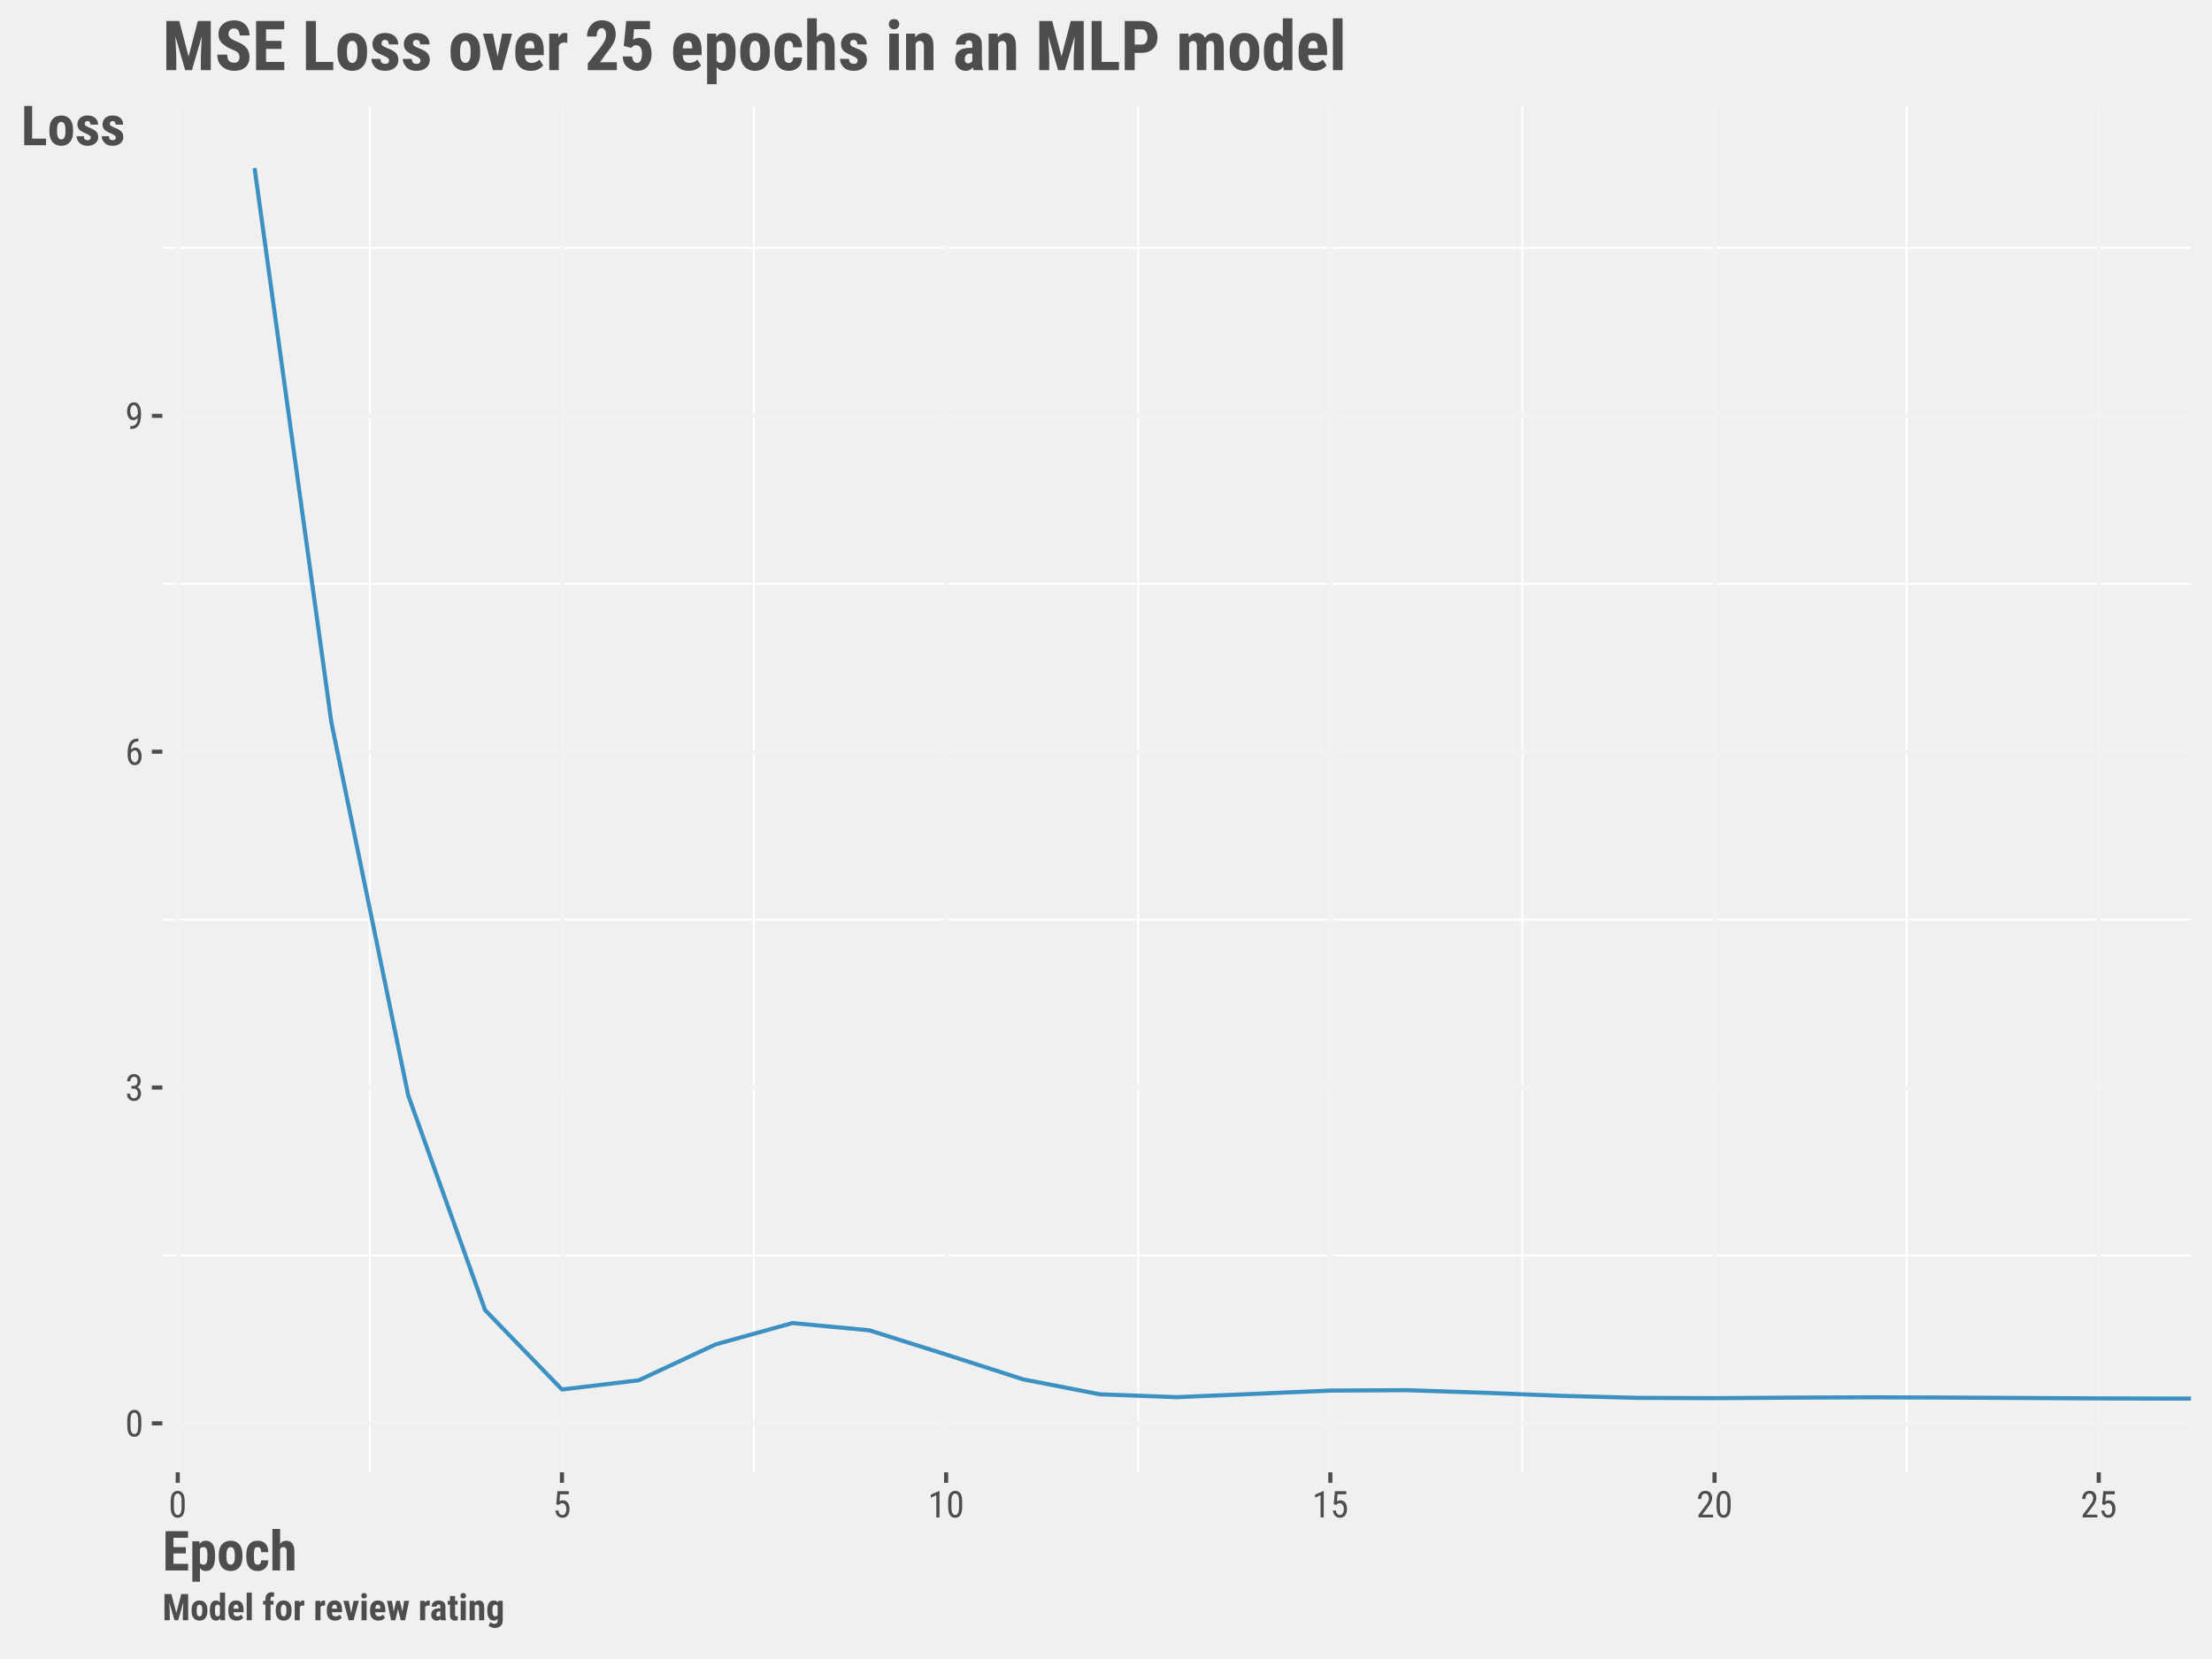
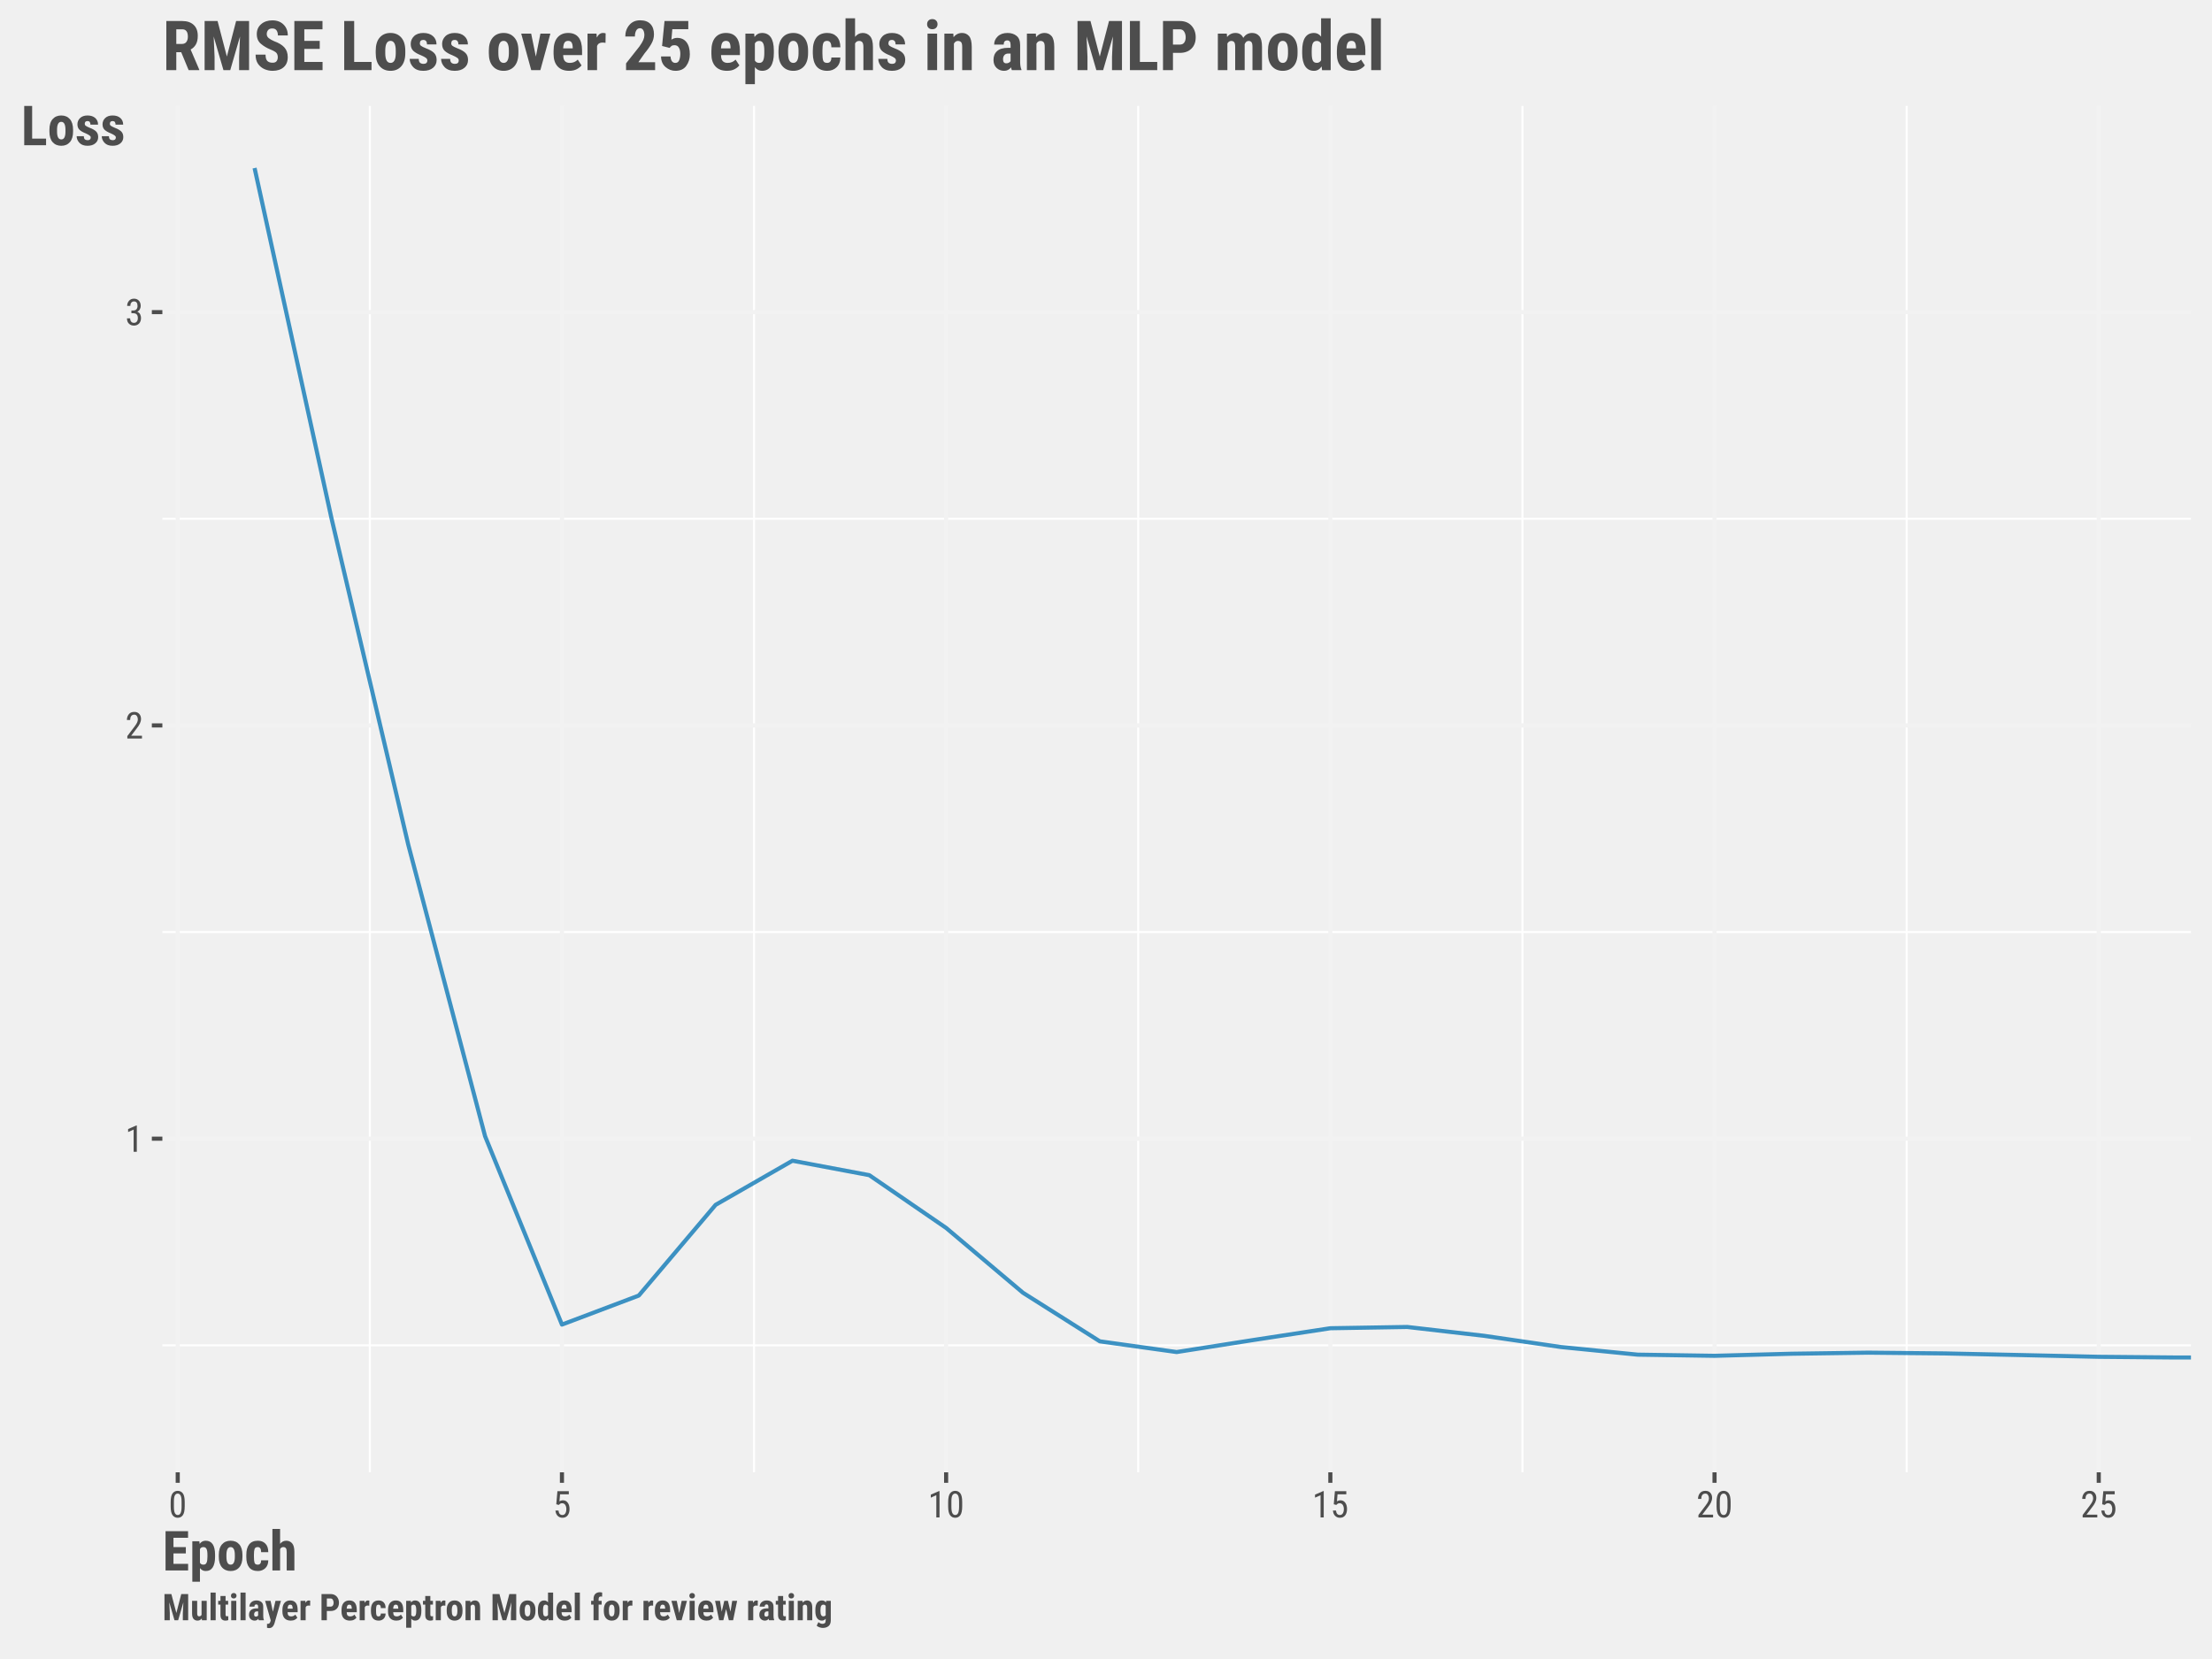
<svg xmlns="http://www.w3.org/2000/svg" class="svglite" width="576.00pt" height="432.00pt" viewBox="0 0 576.00 432.00">
  <defs>
    <style type="text/css">
    .svglite line, .svglite polyline, .svglite polygon, .svglite path, .svglite rect, .svglite circle {
      fill: none;
      stroke: #000000;
      stroke-linecap: round;
      stroke-linejoin: round;
      stroke-miterlimit: 10.00;
    }
    .svglite text {
      white-space: pre;
    }
  </style>
  </defs>
  <rect width="100%" height="100%" style="stroke: none; fill: none;" />
  <defs>
    <clipPath id="cpMC4wMHw1NzYuMDB8MC4wMHw0MzIuMDA=">
      <rect x="0.00" y="0.00" width="576.00" height="432.00" />
    </clipPath>
  </defs>
  <g clip-path="url(#cpMC4wMHw1NzYuMDB8MC4wMHw0MzIuMDA=)">
    <rect x="0.00" y="0" width="576.00" height="432.00" style="stroke-width: 1.07; stroke: none;" />
  </g>
  <defs>
    <clipPath id="cpNDIuMjh8NTcwLjUyfDI3LjU5fDM4My4zOA==">
      <rect x="42.28" y="27.59" width="528.24" height="355.79" />
    </clipPath>
  </defs>
  <g clip-path="url(#cpNDIuMjh8NTcwLjUyfDI3LjU5fDM4My4zOA==)">
-     <polyline points="42.28,326.92 570.52,326.92 " style="stroke-width: 0.53; stroke: #FFFFFF; stroke-linecap: butt;" />
-     <polyline points="42.28,239.46 570.52,239.46 " style="stroke-width: 0.53; stroke: #FFFFFF; stroke-linecap: butt;" />
-     <polyline points="42.28,152.01 570.52,152.01 " style="stroke-width: 0.53; stroke: #FFFFFF; stroke-linecap: butt;" />
-     <polyline points="42.28,64.56 570.52,64.56 " style="stroke-width: 0.53; stroke: #FFFFFF; stroke-linecap: butt;" />
+     <polyline points="42.28,350.32 570.52,350.32 " style="stroke-width: 0.53; stroke: #FFFFFF; stroke-linecap: butt;" />
+     <polyline points="42.28,242.70 570.52,242.70 " style="stroke-width: 0.53; stroke: #FFFFFF; stroke-linecap: butt;" />
+     <polyline points="42.28,135.09 570.52,135.09 " style="stroke-width: 0.53; stroke: #FFFFFF; stroke-linecap: butt;" />
    <polyline points="96.30,383.38 96.30,27.59 " style="stroke-width: 0.53; stroke: #FFFFFF; stroke-linecap: butt;" />
    <polyline points="196.35,383.38 196.35,27.59 " style="stroke-width: 0.53; stroke: #FFFFFF; stroke-linecap: butt;" />
    <polyline points="296.39,383.38 296.39,27.59 " style="stroke-width: 0.53; stroke: #FFFFFF; stroke-linecap: butt;" />
    <polyline points="396.44,383.38 396.44,27.59 " style="stroke-width: 0.53; stroke: #FFFFFF; stroke-linecap: butt;" />
    <polyline points="496.49,383.38 496.49,27.59 " style="stroke-width: 0.53; stroke: #FFFFFF; stroke-linecap: butt;" />
-     <polyline points="42.28,370.64 570.52,370.64 " style="stroke-width: 1.07; stroke: #F2F2F2; stroke-linecap: butt;" />
-     <polyline points="42.28,283.19 570.52,283.19 " style="stroke-width: 1.07; stroke: #F2F2F2; stroke-linecap: butt;" />
-     <polyline points="42.28,195.74 570.52,195.74 " style="stroke-width: 1.07; stroke: #F2F2F2; stroke-linecap: butt;" />
-     <polyline points="42.28,108.28 570.52,108.28 " style="stroke-width: 1.07; stroke: #F2F2F2; stroke-linecap: butt;" />
+     <polyline points="42.28,296.51 570.52,296.51 " style="stroke-width: 1.07; stroke: #F2F2F2; stroke-linecap: butt;" />
+     <polyline points="42.28,188.90 570.52,188.90 " style="stroke-width: 1.07; stroke: #F2F2F2; stroke-linecap: butt;" />
+     <polyline points="42.28,81.28 570.52,81.28 " style="stroke-width: 1.07; stroke: #F2F2F2; stroke-linecap: butt;" />
    <polyline points="46.28,383.38 46.28,27.59 " style="stroke-width: 1.07; stroke: #F2F2F2; stroke-linecap: butt;" />
    <polyline points="146.33,383.38 146.33,27.59 " style="stroke-width: 1.07; stroke: #F2F2F2; stroke-linecap: butt;" />
    <polyline points="246.37,383.38 246.37,27.59 " style="stroke-width: 1.07; stroke: #F2F2F2; stroke-linecap: butt;" />
    <polyline points="346.42,383.38 346.42,27.59 " style="stroke-width: 1.07; stroke: #F2F2F2; stroke-linecap: butt;" />
    <polyline points="446.46,383.38 446.46,27.59 " style="stroke-width: 1.07; stroke: #F2F2F2; stroke-linecap: butt;" />
    <polyline points="546.51,383.38 546.51,27.59 " style="stroke-width: 1.07; stroke: #F2F2F2; stroke-linecap: butt;" />
-     <polyline points="66.29,43.76 86.30,188.17 106.31,285.26 126.32,341.15 146.33,361.82 166.34,359.42 186.34,350.08 206.35,344.52 226.36,346.41 246.37,352.72 266.38,359.17 286.39,363.07 306.40,363.82 326.41,362.97 346.42,362.10 366.43,362.00 386.44,362.67 406.45,363.47 426.45,364.00 446.46,364.08 466.47,363.94 486.48,363.86 506.49,363.92 526.50,364.03 546.51,364.14 566.52,364.19 586.53,364.18 606.54,364.18 626.55,364.20 646.56,364.24 666.56,364.27 686.57,364.28 706.58,364.29 726.59,364.30 746.60,364.32 766.61,364.34 786.62,364.35 806.63,364.36 826.64,364.37 846.65,364.39 866.66,364.40 886.67,364.41 906.67,364.42 926.68,364.44 946.69,364.45 966.70,364.46 986.71,364.47 1006.72,364.49 1026.73,364.50 1046.74,364.53 1066.75,364.55 1086.76,364.58 1106.77,364.59 1126.78,364.61 1146.78,364.62 1166.79,364.64 1186.80,364.65 1206.81,364.67 1226.82,364.69 1246.83,364.70 1266.84,364.72 1286.85,364.74 1306.86,364.75 1326.87,364.77 1346.88,364.78 1366.89,364.80 1386.90,364.82 1406.90,364.83 1426.91,364.85 1446.92,364.87 1466.93,364.88 1486.94,364.90 1506.95,364.91 1526.96,364.93 1546.97,364.94 1566.98,364.96 1586.99,364.97 1607.00,364.98 1627.01,365.00 1647.01,365.01 1667.02,365.03 1687.03,365.04 1707.04,365.06 1727.05,365.08 1747.06,365.11 1767.07,365.14 1787.08,365.15 1807.09,365.17 1827.10,365.19 1847.11,365.20 1867.12,365.22 1887.12,365.24 1907.13,365.26 1927.14,365.28 1947.15,365.28 1967.16,365.30 1987.17,365.33 2007.18,365.33 2027.19,365.36 2047.20,365.38 2067.21,365.40 2087.22,365.43 2107.23,365.44 2127.23,365.47 2147.24,365.49 2167.25,365.51 2187.26,365.53 2207.27,365.55 2227.28,365.58 2247.29,365.59 2267.30,365.62 2287.31,365.64 2307.32,365.66 2327.33,365.68 2347.34,365.69 2367.35,365.71 2387.35,365.73 2407.36,365.75 2427.37,365.76 2447.38,365.80 2467.39,365.81 2487.40,365.83 2507.41,365.85 2527.42,365.87 2547.43,365.89 2567.44,365.90 2587.45,365.92 2607.46,365.94 2627.46,365.96 2647.47,365.98 2667.48,366.00 2687.49,366.02 2707.50,366.03 2727.51,366.02 2747.52,366.07 2767.53,366.05 2787.54,366.09 2807.55,366.09 2827.56,366.11 2847.57,366.13 2867.57,366.17 2887.58,366.18 2907.59,366.20 2927.60,366.22 2947.61,366.22 2967.62,366.25 2987.63,366.27 3007.64,366.27 3027.65,366.26 3047.66,366.30 3067.67,366.32 3087.68,366.33 3107.68,366.36 3127.69,366.39 3147.70,366.39 3167.71,366.42 3187.72,366.43 3207.73,366.46 3227.74,366.46 3247.75,366.49 3267.76,366.52 3287.77,366.54 3307.78,366.57 3327.79,366.58 3347.79,366.60 3367.80,366.62 3387.81,366.63 3407.82,366.65 3427.83,366.67 3447.84,366.68 3467.85,366.70 3487.86,366.72 3507.87,366.73 3527.88,366.73 3547.89,366.78 3567.90,366.77 3587.91,366.79 3607.91,366.81 3627.92,366.83 3647.93,366.83 3667.94,366.83 3687.95,366.86 3707.96,366.86 3727.97,366.89 3747.98,366.90 3767.99,366.91 3788.00,366.92 3808.01,366.93 3828.02,366.93 3848.02,366.96 3868.03,366.97 3888.04,366.98 3908.05,366.98 3928.06,367.00 3948.07,366.98 3968.08,367.02 3988.09,367.00 4008.10,367.02 4028.11,367.04 4048.12,367.03 4068.13,367.07 4088.13,367.03 4108.14,367.06 4128.15,367.07 4148.16,367.05 4168.17,367.10 4188.18,367.08 4208.19,367.10 4228.20,367.10 4248.21,367.11 4268.22,367.12 4288.23,367.13 4308.24,367.14 4328.24,367.12 4348.25,367.15 4368.26,367.14 4388.27,367.13 4408.28,367.12 4428.29,367.17 4448.30,367.14 4468.31,367.17 4488.32,367.18 4508.33,367.18 4528.34,367.19 4548.35,367.20 4568.35,367.20 4588.36,367.21 4608.37,367.21 4628.38,367.20 4648.39,367.21 " style="stroke-width: 1.07; stroke: #0072B2; stroke-opacity: 0.75; stroke-linecap: butt;" />
+     <polyline points="66.29,43.76 86.30,134.88 106.31,219.95 126.32,295.89 146.33,344.92 166.34,337.36 186.34,313.74 206.35,302.25 226.36,306.01 246.37,319.75 266.38,336.63 286.39,349.28 306.40,352.07 326.41,348.93 346.42,345.87 366.43,345.54 386.44,347.84 406.45,350.76 426.45,352.75 446.46,353.05 466.47,352.51 486.48,352.23 506.49,352.43 526.50,352.86 546.51,353.31 566.52,353.49 586.53,353.48 606.54,353.46 626.55,353.55 646.56,353.69 666.56,353.80 686.57,353.87 706.58,353.89 726.59,353.94 746.60,354.00 766.61,354.07 786.62,354.14 806.63,354.19 826.64,354.23 846.65,354.28 866.66,354.33 886.67,354.37 906.67,354.41 926.68,354.47 946.69,354.51 966.70,354.57 986.71,354.62 1006.72,354.69 1026.73,354.74 1046.74,354.84 1066.75,354.93 1086.76,355.03 1106.77,355.08 1126.78,355.16 1146.78,355.22 1166.79,355.29 1186.80,355.35 1206.81,355.41 1226.82,355.50 1246.83,355.55 1266.84,355.62 1286.85,355.69 1306.86,355.74 1326.87,355.82 1346.88,355.87 1366.89,355.95 1386.90,356.03 1406.90,356.08 1426.91,356.16 1446.92,356.22 1466.93,356.29 1486.94,356.36 1506.95,356.40 1526.96,356.47 1546.97,356.54 1566.98,356.60 1586.99,356.65 1607.00,356.72 1627.01,356.78 1647.01,356.81 1667.02,356.89 1687.03,356.95 1707.04,357.04 1727.05,357.13 1747.06,357.25 1767.07,357.36 1787.08,357.42 1807.09,357.50 1827.10,357.57 1847.11,357.64 1867.12,357.73 1887.12,357.80 1907.13,357.88 1927.14,357.96 1947.15,357.98 1967.16,358.06 1987.17,358.17 2007.18,358.21 2027.19,358.30 2047.20,358.41 2067.21,358.51 2087.22,358.61 2107.23,358.69 2127.23,358.80 2147.24,358.87 2167.25,358.98 2187.26,359.06 2207.27,359.15 2227.28,359.26 2247.29,359.34 2267.30,359.47 2287.31,359.55 2307.32,359.62 2327.33,359.74 2347.34,359.77 2367.35,359.85 2387.35,359.97 2407.36,360.06 2427.37,360.10 2447.38,360.25 2467.39,360.32 2487.40,360.39 2507.41,360.51 2527.42,360.57 2547.43,360.68 2567.44,360.74 2587.45,360.84 2607.46,360.91 2627.46,361.01 2647.47,361.09 2667.48,361.18 2687.49,361.26 2707.50,361.32 2727.51,361.26 2747.52,361.50 2767.53,361.43 2787.54,361.59 2807.55,361.59 2827.56,361.72 2847.57,361.79 2867.57,361.98 2887.58,362.03 2907.59,362.12 2927.60,362.19 2947.61,362.23 2967.62,362.35 2987.63,362.46 3007.64,362.45 3027.65,362.40 3047.66,362.61 3067.67,362.69 3087.68,362.75 3107.68,362.90 3127.69,363.03 3147.70,363.02 3167.71,363.19 3187.72,363.23 3207.73,363.36 3227.74,363.36 3247.75,363.53 3267.76,363.65 3287.77,363.77 3307.78,363.89 3327.79,363.94 3347.79,364.05 3367.80,364.15 3387.81,364.20 3407.82,364.31 3427.83,364.38 3447.84,364.45 3467.85,364.57 3487.86,364.68 3507.87,364.70 3527.88,364.70 3547.89,364.93 3567.90,364.90 3587.91,365.00 3607.91,365.10 3627.92,365.20 3647.93,365.23 3667.94,365.19 3687.95,365.38 3707.96,365.37 3727.97,365.53 3747.98,365.55 3767.99,365.61 3788.00,365.67 3808.01,365.75 3828.02,365.74 3848.02,365.86 3868.03,365.94 3888.04,365.98 3908.05,365.99 3928.06,366.07 3948.07,365.98 3968.08,366.17 3988.09,366.10 4008.10,366.18 4028.11,366.31 4048.12,366.24 4068.13,366.43 4088.13,366.25 4108.14,366.40 4128.15,366.47 4148.16,366.34 4168.17,366.60 4188.18,366.49 4208.19,366.60 4228.20,366.64 4248.21,366.65 4268.22,366.70 4288.23,366.80 4308.24,366.80 4328.24,366.73 4348.25,366.90 4368.26,366.82 4388.27,366.78 4408.28,366.71 4428.29,366.99 4448.30,366.82 4468.31,367.01 4488.32,367.04 4508.33,367.04 4528.34,367.11 4548.35,367.14 4568.35,367.16 4588.36,367.18 4608.37,367.19 4628.38,367.15 4648.39,367.21 " style="stroke-width: 1.07; stroke: #0072B2; stroke-opacity: 0.75; stroke-linecap: butt;" />
  </g>
  <g clip-path="url(#cpMC4wMHw1NzYuMDB8MC4wMHw0MzIuMDA=)">
-     <text x="37.35" y="374.05" text-anchor="end" style="font-size: 9.60px;fill: #4D4D4D; font-family: &quot;Roboto Condensed&quot;;" textLength="4.74px" lengthAdjust="spacingAndGlyphs">0</text>
-     <text x="37.35" y="286.60" text-anchor="end" style="font-size: 9.60px;fill: #4D4D4D; font-family: &quot;Roboto Condensed&quot;;" textLength="4.74px" lengthAdjust="spacingAndGlyphs">3</text>
-     <text x="37.35" y="199.15" text-anchor="end" style="font-size: 9.60px;fill: #4D4D4D; font-family: &quot;Roboto Condensed&quot;;" textLength="4.74px" lengthAdjust="spacingAndGlyphs">6</text>
-     <text x="37.35" y="111.69" text-anchor="end" style="font-size: 9.60px;fill: #4D4D4D; font-family: &quot;Roboto Condensed&quot;;" textLength="4.74px" lengthAdjust="spacingAndGlyphs">9</text>
-     <polyline points="39.54,370.64 42.28,370.64 " style="stroke-width: 1.07; stroke: #4D4D4D; stroke-linecap: butt;" />
-     <polyline points="39.54,283.19 42.28,283.19 " style="stroke-width: 1.07; stroke: #4D4D4D; stroke-linecap: butt;" />
-     <polyline points="39.54,195.74 42.28,195.74 " style="stroke-width: 1.07; stroke: #4D4D4D; stroke-linecap: butt;" />
-     <polyline points="39.54,108.28 42.28,108.28 " style="stroke-width: 1.07; stroke: #4D4D4D; stroke-linecap: butt;" />
+     <text x="37.35" y="299.92" text-anchor="end" style="font-size: 9.60px;fill: #4D4D4D; font-family: &quot;Roboto Condensed&quot;;" textLength="4.74px" lengthAdjust="spacingAndGlyphs">1</text>
+     <text x="37.35" y="192.30" text-anchor="end" style="font-size: 9.60px;fill: #4D4D4D; font-family: &quot;Roboto Condensed&quot;;" textLength="4.74px" lengthAdjust="spacingAndGlyphs">2</text>
+     <text x="37.35" y="84.69" text-anchor="end" style="font-size: 9.60px;fill: #4D4D4D; font-family: &quot;Roboto Condensed&quot;;" textLength="4.74px" lengthAdjust="spacingAndGlyphs">3</text>
+     <polyline points="39.54,296.51 42.28,296.51 " style="stroke-width: 1.07; stroke: #4D4D4D; stroke-linecap: butt;" />
+     <polyline points="39.54,188.90 42.28,188.90 " style="stroke-width: 1.07; stroke: #4D4D4D; stroke-linecap: butt;" />
+     <polyline points="39.54,81.28 42.28,81.28 " style="stroke-width: 1.07; stroke: #4D4D4D; stroke-linecap: butt;" />
    <polyline points="46.28,386.12 46.28,383.38 " style="stroke-width: 1.07; stroke: #4D4D4D; stroke-linecap: butt;" />
    <polyline points="146.33,386.12 146.33,383.38 " style="stroke-width: 1.07; stroke: #4D4D4D; stroke-linecap: butt;" />
    <polyline points="246.37,386.12 246.37,383.38 " style="stroke-width: 1.07; stroke: #4D4D4D; stroke-linecap: butt;" />
    <polyline points="346.42,386.12 346.42,383.38 " style="stroke-width: 1.07; stroke: #4D4D4D; stroke-linecap: butt;" />
    <polyline points="446.46,386.12 446.46,383.38 " style="stroke-width: 1.07; stroke: #4D4D4D; stroke-linecap: butt;" />
    <polyline points="546.51,386.12 546.51,383.38 " style="stroke-width: 1.07; stroke: #4D4D4D; stroke-linecap: butt;" />
    <text x="46.28" y="395.13" text-anchor="middle" style="font-size: 9.60px;fill: #4D4D4D; font-family: &quot;Roboto Condensed&quot;;" textLength="4.74px" lengthAdjust="spacingAndGlyphs">0</text>
    <text x="146.33" y="395.13" text-anchor="middle" style="font-size: 9.60px;fill: #4D4D4D; font-family: &quot;Roboto Condensed&quot;;" textLength="4.74px" lengthAdjust="spacingAndGlyphs">5</text>
    <text x="246.37" y="395.13" text-anchor="middle" style="font-size: 9.60px;fill: #4D4D4D; font-family: &quot;Roboto Condensed&quot;;" textLength="9.48px" lengthAdjust="spacingAndGlyphs">10</text>
    <text x="346.42" y="395.13" text-anchor="middle" style="font-size: 9.60px;fill: #4D4D4D; font-family: &quot;Roboto Condensed&quot;;" textLength="9.48px" lengthAdjust="spacingAndGlyphs">15</text>
    <text x="446.46" y="395.13" text-anchor="middle" style="font-size: 9.60px;fill: #4D4D4D; font-family: &quot;Roboto Condensed&quot;;" textLength="9.48px" lengthAdjust="spacingAndGlyphs">20</text>
    <text x="546.51" y="395.13" text-anchor="middle" style="font-size: 9.60px;fill: #4D4D4D; font-family: &quot;Roboto Condensed&quot;;" textLength="9.48px" lengthAdjust="spacingAndGlyphs">25</text>
    <text x="42.28" y="408.95" style="font-size: 14.40px; font-weight: bold;fill: #4D4D4D; font-family: &quot;Roboto Condensed&quot;;" textLength="35.06px" lengthAdjust="spacingAndGlyphs">Epoch</text>
    <text x="5.48" y="37.82" style="font-size: 14.40px; font-weight: bold;fill: #4D4D4D; font-family: &quot;Roboto Condensed&quot;;" textLength="27.13px" lengthAdjust="spacingAndGlyphs">Loss</text>
-     <text x="42.28" y="18.27" style="font-size: 18.00px; font-weight: bold;fill: #4D4D4D; font-family: &quot;Roboto Condensed&quot;;" textLength="308.52px" lengthAdjust="spacingAndGlyphs">MSE Loss over 25 epochs in an MLP model</text>
-     <text x="42.28" y="421.91" style="font-size: 9.60px; font-weight: bold;fill: #4D4D4D; font-family: &quot;Roboto Condensed&quot;;" textLength="89.29px" lengthAdjust="spacingAndGlyphs">Model for review rating</text>
+     <text x="42.28" y="18.27" style="font-size: 18.00px; font-weight: bold;fill: #4D4D4D; font-family: &quot;Roboto Condensed&quot;;" textLength="318.48px" lengthAdjust="spacingAndGlyphs">RMSE Loss over 25 epochs in an MLP model</text>
+     <text x="42.28" y="421.91" style="font-size: 9.60px; font-weight: bold;fill: #4D4D4D; font-family: &quot;Roboto Condensed&quot;;" textLength="175.07px" lengthAdjust="spacingAndGlyphs">Multilayer Perceptron Model for review rating</text>
  </g>
</svg>
